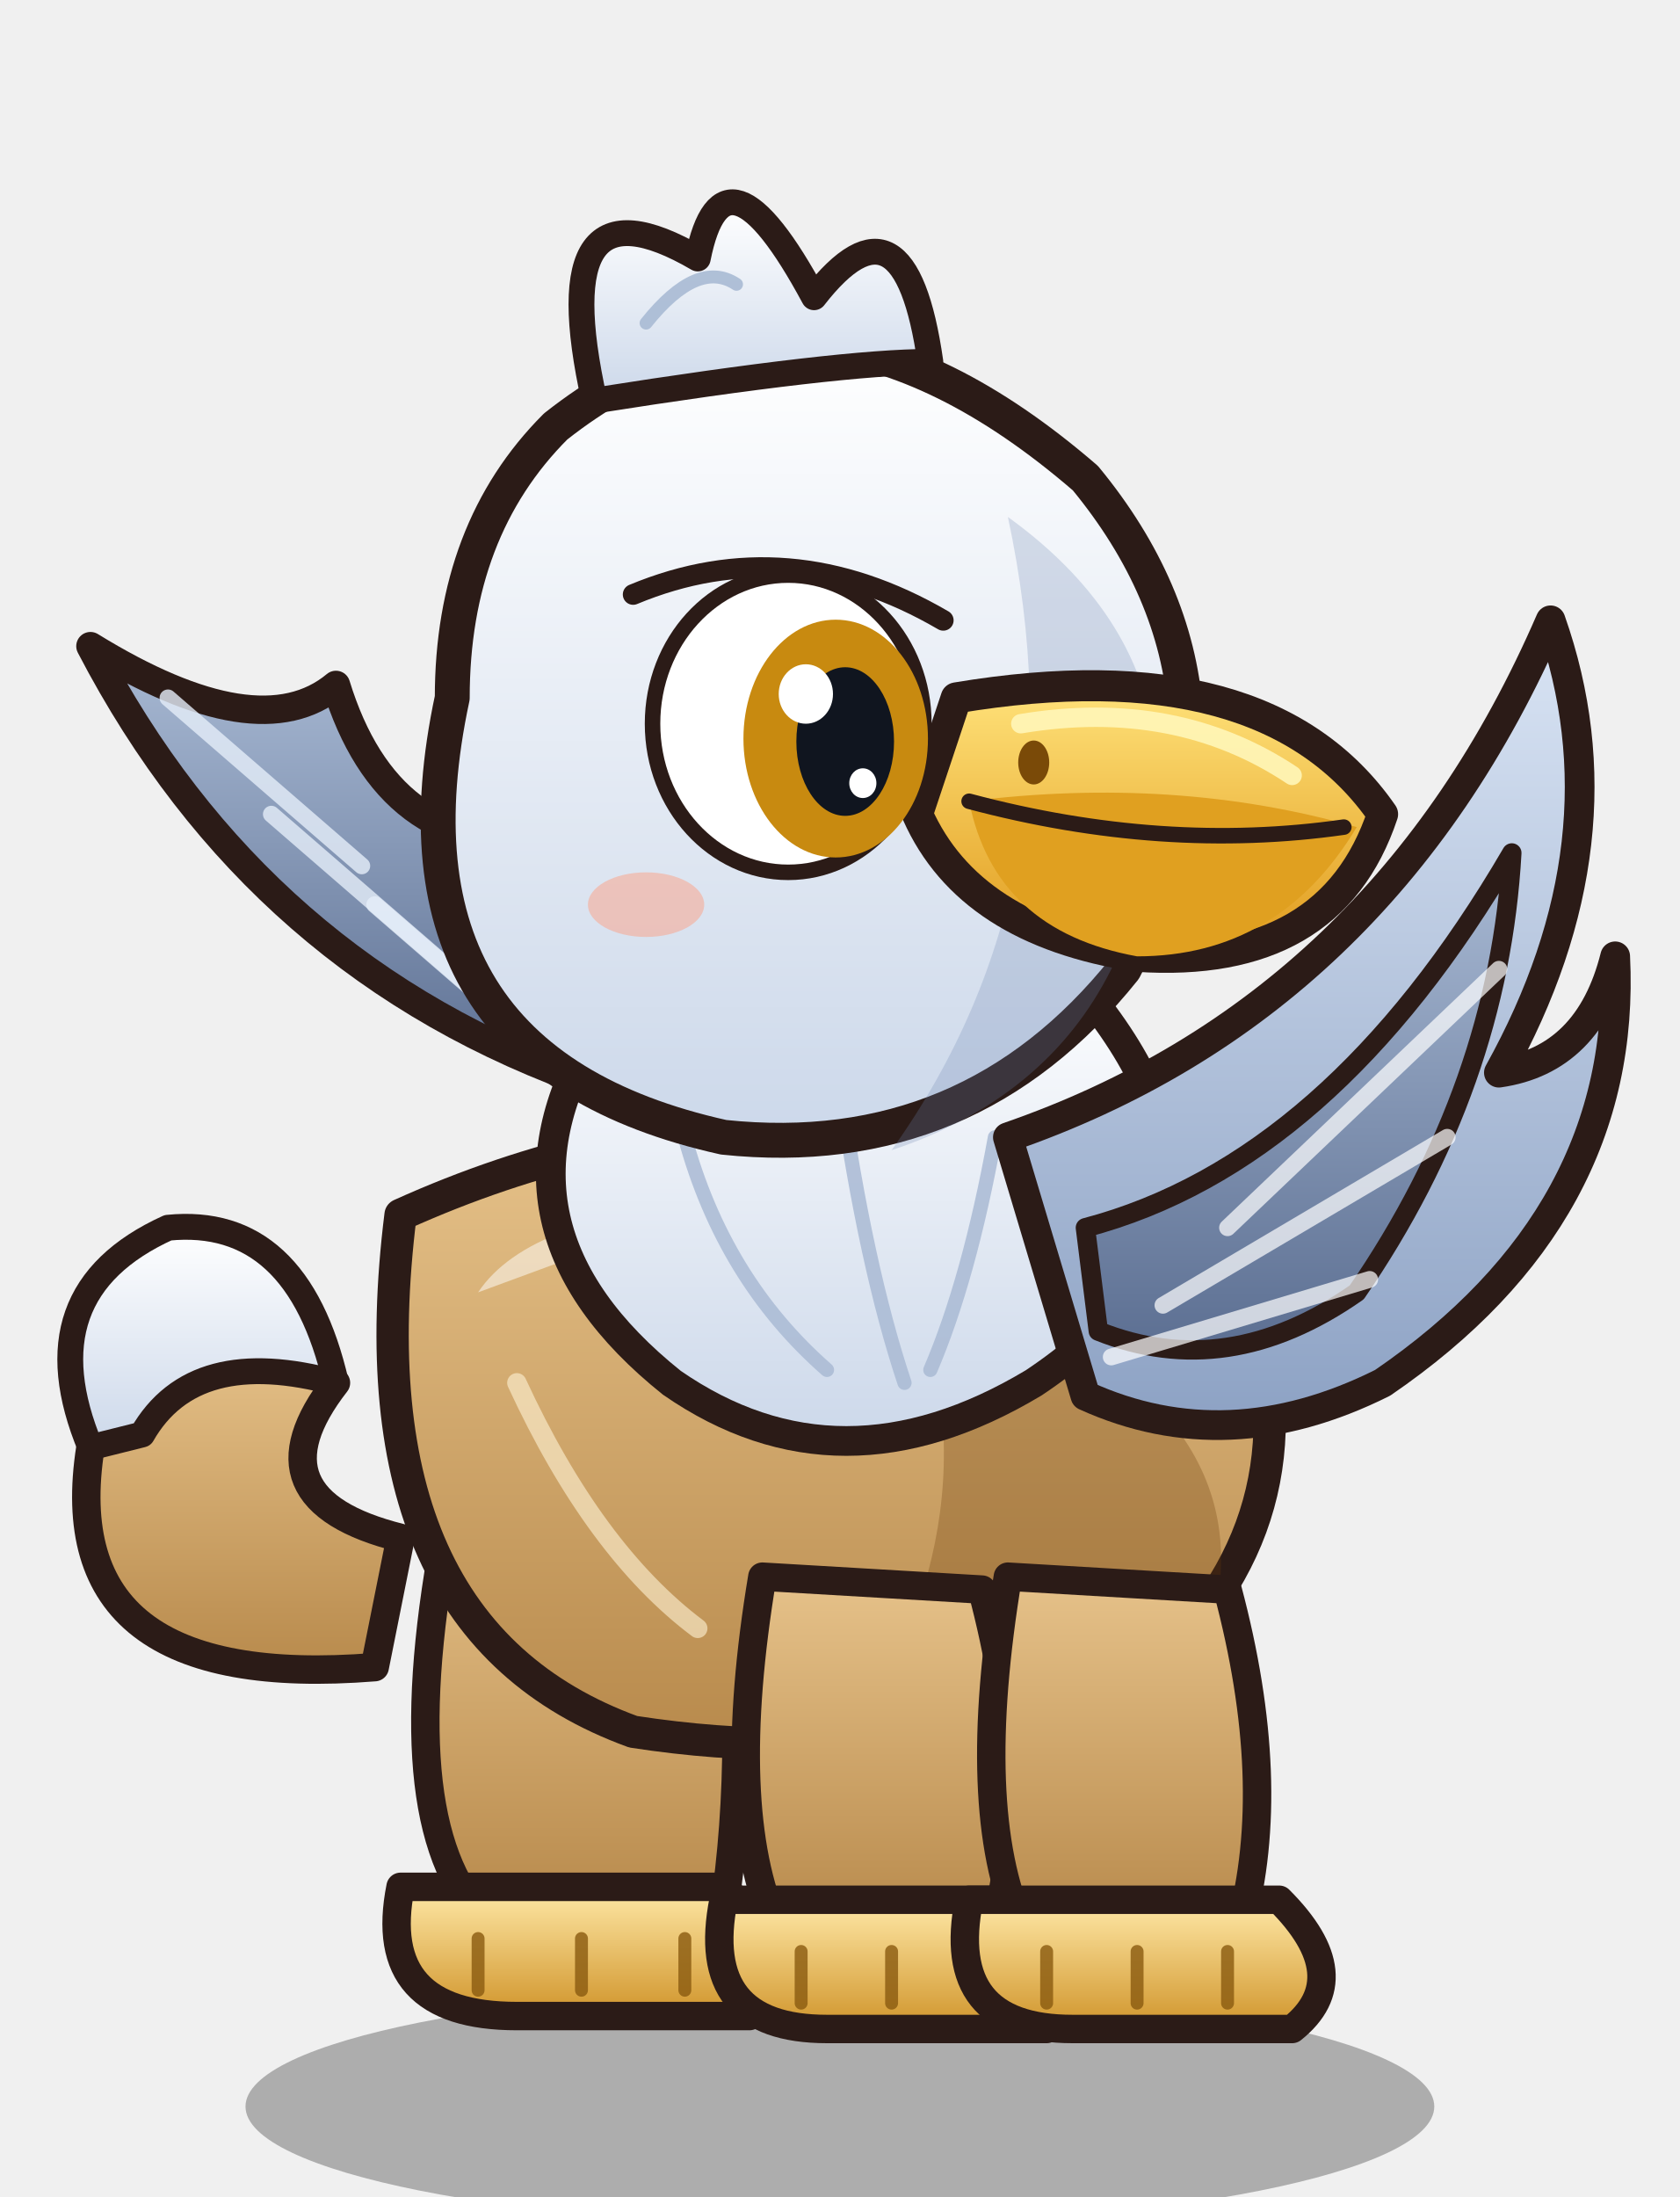
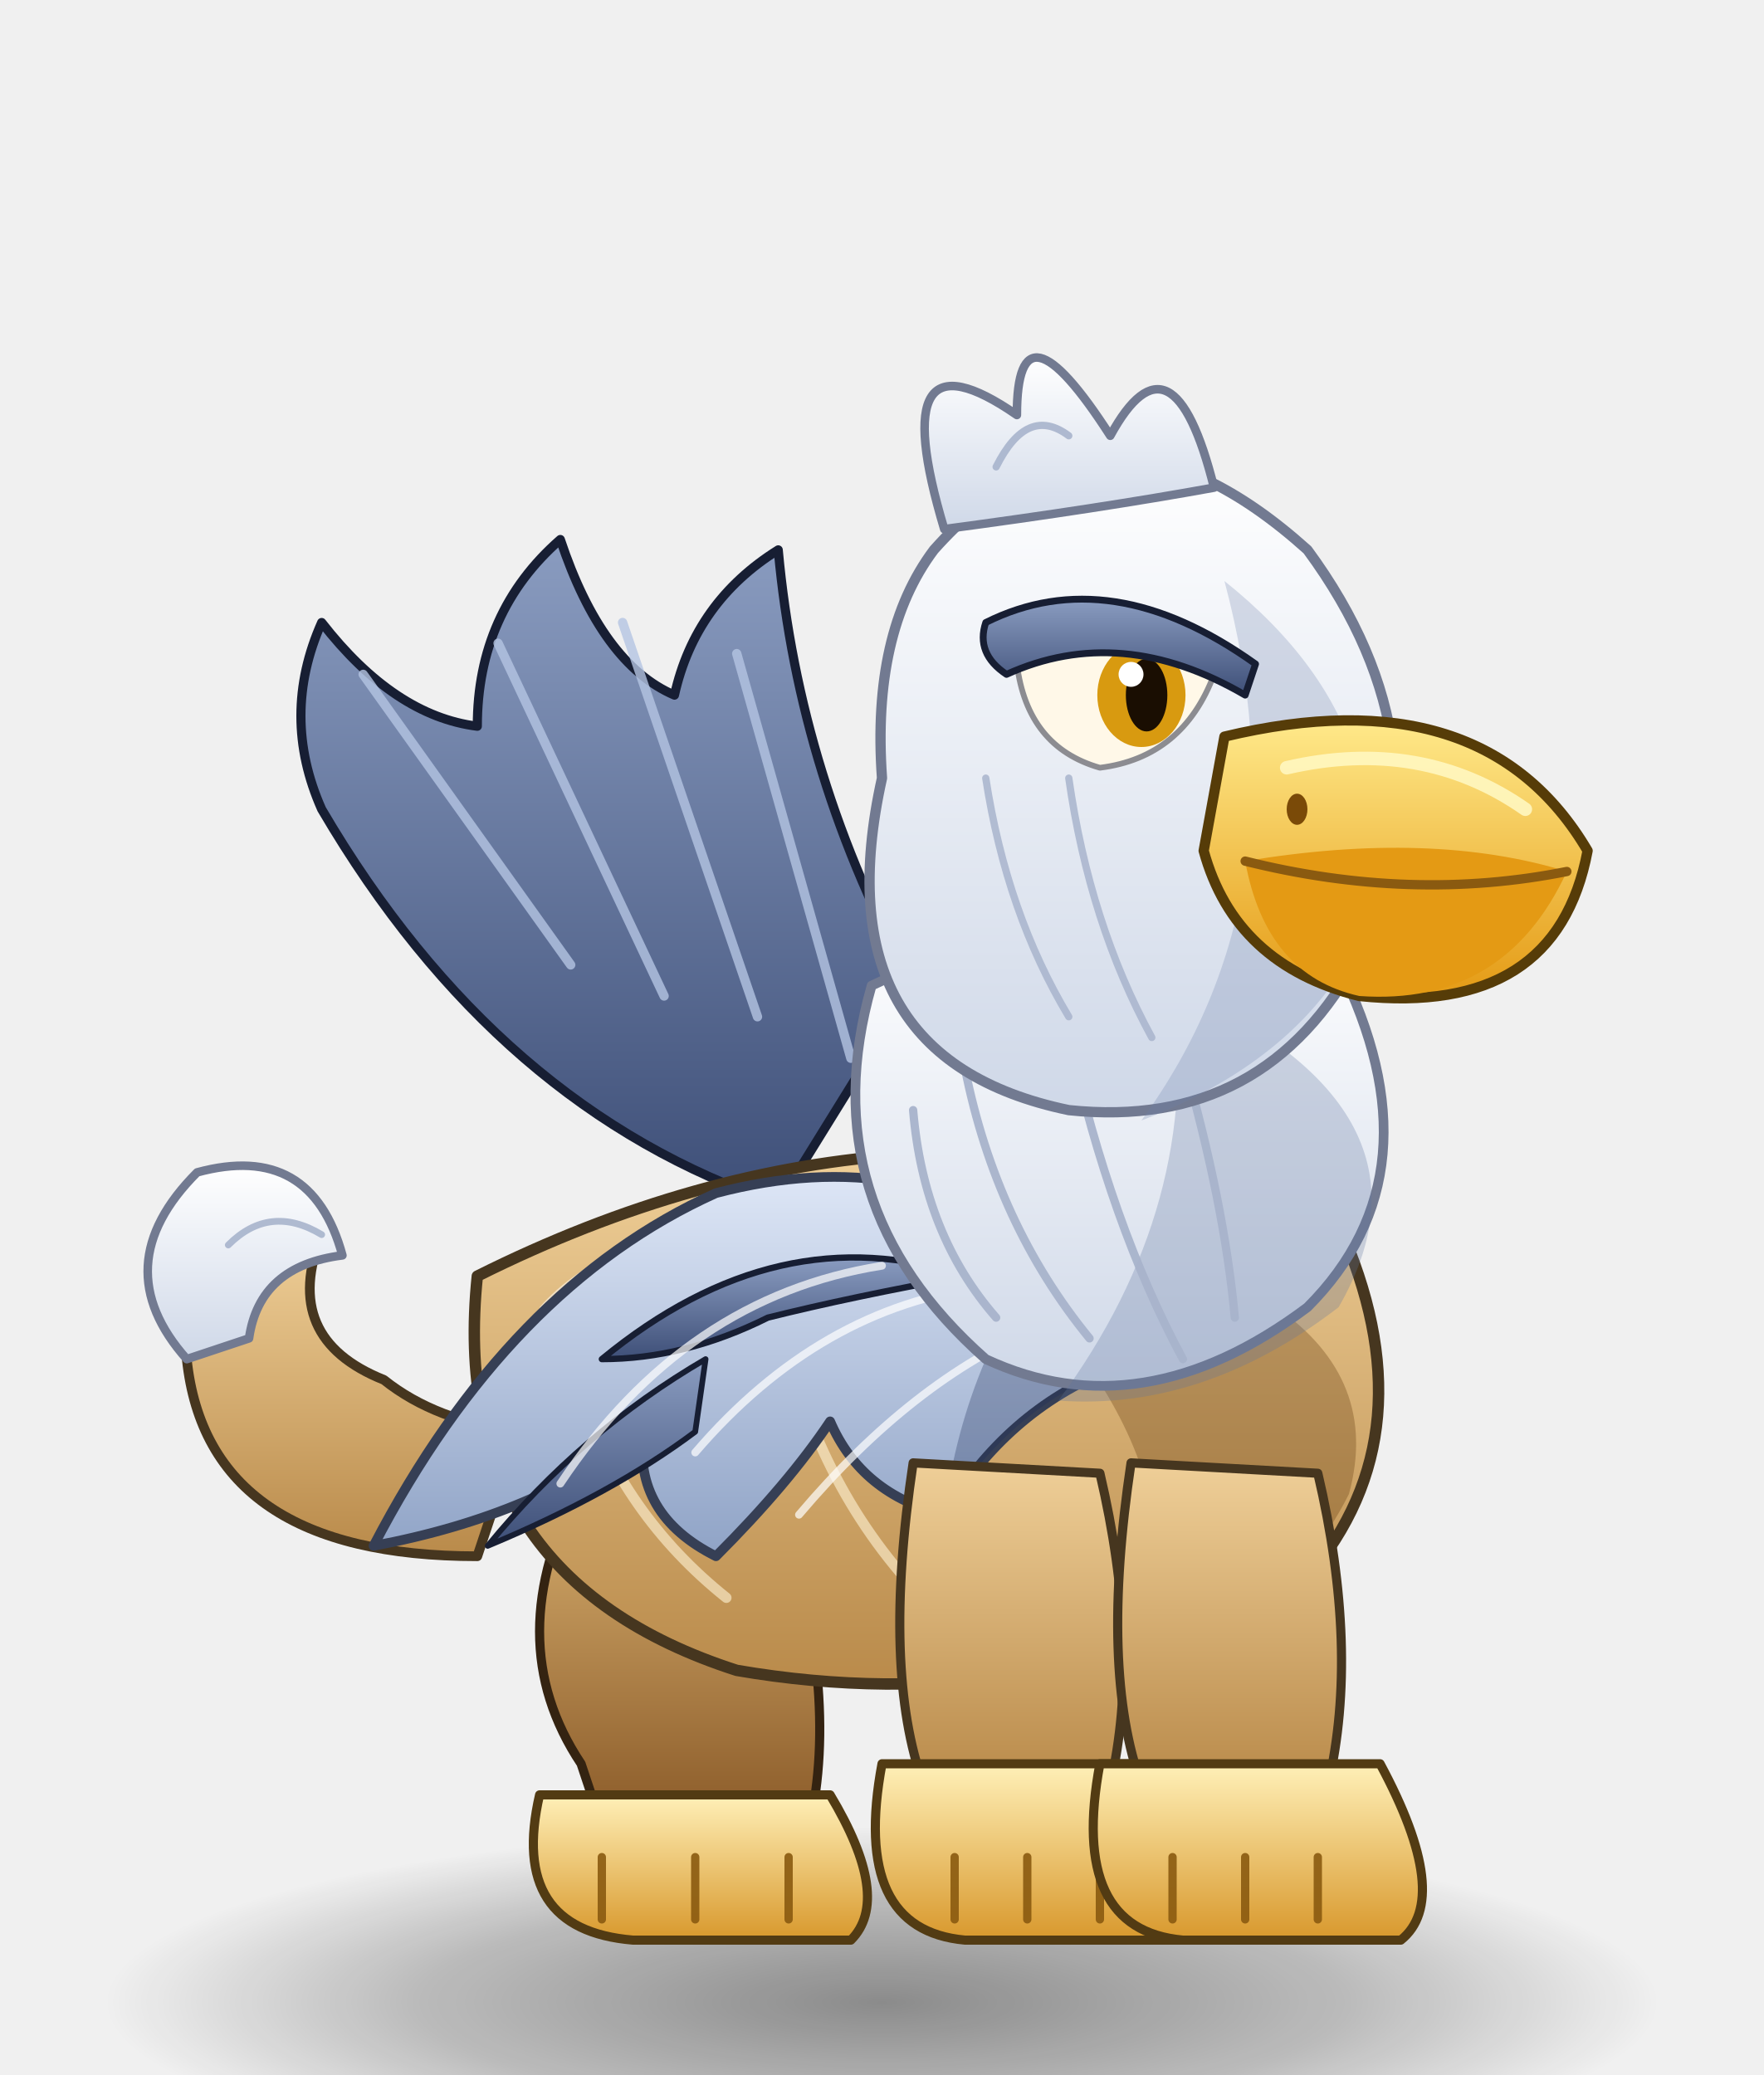
- <svg xmlns="http://www.w3.org/2000/svg" viewBox="0 0 260 340" width="260" height="340">
+ <svg xmlns="http://www.w3.org/2000/svg" viewBox="0 0 340 400" width="340" height="400">
  <defs>
-     <linearGradient id="g24" x1="0" y1="0" x2="0" y2="1">
+     <linearGradient id="g29" x1="0" y1="0" x2="0" y2="1">
      <stop offset="0" stop-color="#ffffff" />
-       <stop offset="1" stop-color="#ccd8ea" />
+       <stop offset="1" stop-color="#cfd8e8" />
    </linearGradient>
-     <linearGradient id="g25" x1="0" y1="0" x2="0" y2="1">
-       <stop offset="0" stop-color="#a9bad4" />
-       <stop offset="1" stop-color="#5c6f92" />
+     <linearGradient id="g30" x1="0" y1="0" x2="0" y2="1">
+       <stop offset="0" stop-color="#8a9cc0" />
+       <stop offset="1" stop-color="#3e4f78" />
    </linearGradient>
-     <linearGradient id="g26" x1="0" y1="0" x2="0" y2="1">
-       <stop offset="0" stop-color="#d9e4f4" />
-       <stop offset="1" stop-color="#8da2c4" />
+     <linearGradient id="g31" x1="0" y1="0" x2="0" y2="1">
+       <stop offset="0" stop-color="#dde6f6" />
+       <stop offset="1" stop-color="#8fa3c6" />
    </linearGradient>
-     <linearGradient id="g27" x1="0" y1="0" x2="0" y2="1">
-       <stop offset="0" stop-color="#e6c28a" />
-       <stop offset="1" stop-color="#b88a4c" />
+     <linearGradient id="g32" x1="0" y1="0" x2="0" y2="1">
+       <stop offset="0" stop-color="#efcf98" />
+       <stop offset="1" stop-color="#b98a4a" />
    </linearGradient>
-     <linearGradient id="g28" x1="0" y1="0" x2="0" y2="1">
-       <stop offset="0" stop-color="#ffe27a" />
-       <stop offset="1" stop-color="#e09a1c" />
+     <linearGradient id="g33" x1="0" y1="0" x2="0" y2="1">
+       <stop offset="0" stop-color="#d8b070" />
+       <stop offset="1" stop-color="#8a5a28" />
    </linearGradient>
-     <linearGradient id="g29" x1="0" y1="0" x2="0" y2="1">
-       <stop offset="0" stop-color="#ffe9a8" />
-       <stop offset="1" stop-color="#d0942a" />
+     <linearGradient id="g34" x1="0" y1="0" x2="0" y2="1">
+       <stop offset="0" stop-color="#ffe98a" />
+       <stop offset="1" stop-color="#e49a14" />
    </linearGradient>
+     <linearGradient id="g35" x1="0" y1="0" x2="0" y2="1">
+       <stop offset="0" stop-color="#fff0b8" />
+       <stop offset="1" stop-color="#d8982c" />
+     </linearGradient>
+     <radialGradient id="gsh">
+       <stop offset="0" stop-color="#000" stop-opacity=".42" />
+       <stop offset=".6" stop-color="#000" stop-opacity=".22" />
+       <stop offset="1" stop-color="#000" stop-opacity="0" />
+     </radialGradient>
  </defs>
-   <ellipse cx="130.0" cy="326" rx="92" ry="18.4" fill="#000" fill-opacity=".28" />
-   <path d="M58 258 Q8 262 14 224 Q22 196 52 214 Q38 232 62 238 Z" fill="url(#g27)" stroke="#2b1b17" stroke-width="4.4" stroke-linejoin="round" stroke-linecap="round" />
-   <path d="M14 224 Q4 200 26 190 Q46 188 52 214 Q30 208 22 222 Z" fill="url(#g24)" stroke="#2b1b17" stroke-width="4" stroke-linejoin="round" stroke-linecap="round" />
-   <path d="M92 168 Q40 150 14 100 Q40 116 52 106 Q60 132 84 130 Q82 148 100 150 Z" fill="url(#g25)" stroke="#2b1b17" stroke-width="4.4" stroke-linejoin="round" stroke-linecap="round" />
-   <path d="M26 108 L56 134" fill="none" stroke="#e4edf9" stroke-opacity="0.8" stroke-width="2.6" stroke-linecap="round" />
-   <path d="M42 126 L72 152" fill="none" stroke="#e4edf9" stroke-opacity="0.8" stroke-width="2.6" stroke-linecap="round" />
-   <path d="M58 140 L88 166" fill="none" stroke="#e4edf9" stroke-opacity="0.8" stroke-width="2.6" stroke-linecap="round" />
-   <path d="M70 232 Q60 280 74 296 L112 296 Q116 270 112 238 Z" fill="url(#g27)" stroke="#2b1b17" stroke-width="4.4" stroke-linejoin="round" stroke-linecap="round" />
-   <path d="M62 292 Q58 312 80 312 L116 312 Q124 304 112 292 Z" fill="url(#g29)" stroke="#2b1b17" stroke-width="4.4" stroke-linejoin="round" stroke-linecap="round" />
-   <path d="M74 300 L74 308" fill="none" stroke="#8a5a10" stroke-opacity="0.8" stroke-width="2" stroke-linecap="round" />
-   <path d="M90 300 L90 308" fill="none" stroke="#8a5a10" stroke-opacity="0.8" stroke-width="2" stroke-linecap="round" />
-   <path d="M106 300 L106 308" fill="none" stroke="#8a5a10" stroke-opacity="0.8" stroke-width="2" stroke-linecap="round" />
-   <path d="M62 188 Q54 252 98 268 Q150 276 186 250 Q206 224 188 188 Q124 160 62 188 Z" fill="url(#g27)" stroke="#2b1b17" stroke-width="5" stroke-linejoin="round" stroke-linecap="round" />
-   <path d="M140 196 Q196 214 188 250 Q166 270 130 272 Q156 234 140 196 Z" fill="#6a3a08" fill-opacity="0.28" stroke="none" />
-   <path d="M74 200 Q82 188 112 186" fill="#fff" fill-opacity="0.5" stroke="none" />
-   <path d="M80 214 Q92 240 108 252" fill="none" stroke="#fff3d6" stroke-opacity="0.6" stroke-width="3" stroke-linecap="round" />
-   <path d="M118 244 Q112 280 120 298 L154 298 Q160 276 152 246 Z" fill="url(#g27)" stroke="#2b1b17" stroke-width="4.4" stroke-linejoin="round" stroke-linecap="round" />
-   <path d="M112 294 Q108 314 128 314 L162 314 Q172 306 160 294 Z" fill="url(#g29)" stroke="#2b1b17" stroke-width="4.4" stroke-linejoin="round" stroke-linecap="round" />
-   <path d="M124 302 L124 310" fill="none" stroke="#8a5a10" stroke-opacity="0.8" stroke-width="2" stroke-linecap="round" />
-   <path d="M138 302 L138 310" fill="none" stroke="#8a5a10" stroke-opacity="0.8" stroke-width="2" stroke-linecap="round" />
-   <path d="M152 302 L152 310" fill="none" stroke="#8a5a10" stroke-opacity="0.8" stroke-width="2" stroke-linecap="round" />
-   <path d="M156 244 Q150 280 158 298 L192 298 Q198 276 190 246 Z" fill="url(#g27)" stroke="#2b1b17" stroke-width="4.4" stroke-linejoin="round" stroke-linecap="round" />
-   <path d="M150 294 Q146 314 166 314 L200 314 Q210 306 198 294 Z" fill="url(#g29)" stroke="#2b1b17" stroke-width="4.4" stroke-linejoin="round" stroke-linecap="round" />
-   <path d="M162 302 L162 310" fill="none" stroke="#8a5a10" stroke-opacity="0.8" stroke-width="2" stroke-linecap="round" />
-   <path d="M176 302 L176 310" fill="none" stroke="#8a5a10" stroke-opacity="0.8" stroke-width="2" stroke-linecap="round" />
-   <path d="M190 302 L190 310" fill="none" stroke="#8a5a10" stroke-opacity="0.8" stroke-width="2" stroke-linecap="round" />
-   <path d="M92 160 Q74 190 104 214 Q130 232 160 214 Q196 190 170 156 Q130 140 92 160 Z" fill="url(#g24)" stroke="#2b1b17" stroke-width="4.6" stroke-linejoin="round" stroke-linecap="round" />
-   <path d="M106 176 Q112 198 128 212" fill="none" stroke="#a9bad4" stroke-opacity="0.85" stroke-width="2.2" stroke-linecap="round" />
-   <path d="M130 168 Q134 196 140 214" fill="none" stroke="#a9bad4" stroke-opacity="0.85" stroke-width="2.2" stroke-linecap="round" />
-   <path d="M154 176 Q150 198 144 212" fill="none" stroke="#a9bad4" stroke-opacity="0.85" stroke-width="2.2" stroke-linecap="round" />
-   <path d="M156 176 Q214 156 240 96 Q252 130 232 166 Q246 164 250 148 Q252 188 214 214 Q190 226 168 216 Z" fill="url(#g26)" stroke="#2b1b17" stroke-width="4.6" stroke-linejoin="round" stroke-linecap="round" />
-   <path d="M168 190 Q206 180 234 132 Q232 168 210 200 Q190 214 170 206 Z" fill="url(#g25)" stroke="#2b1b17" stroke-width="3" stroke-linejoin="round" stroke-linecap="round" />
-   <path d="M190 190 L232 150" fill="none" stroke="#fff" stroke-opacity="0.7" stroke-width="2.6" stroke-linecap="round" />
-   <path d="M180 202 L224 176" fill="none" stroke="#fff" stroke-opacity="0.7" stroke-width="2.6" stroke-linecap="round" />
-   <path d="M172 210 L212 198" fill="none" stroke="#fff" stroke-opacity="0.7" stroke-width="2.6" stroke-linecap="round" />
-   <path d="M70 108 Q58 164 112 176 Q150 180 174 150 Q196 108 168 74 Q124 36 86 66 Q70 82 70 108 Z" fill="url(#g24)" stroke="#2b1b17" stroke-width="5.4" stroke-linejoin="round" stroke-linecap="round" />
-   <path d="M156 80 Q192 106 172 150 Q162 170 138 178 Q168 136 156 80 Z" fill="#6f86b0" fill-opacity="0.25" stroke="none" />
-   <path d="M92 62 Q84 26 108 40 Q112 20 126 46 Q140 28 144 56 Q130 56 92 62 Z" fill="url(#g24)" stroke="#2b1b17" stroke-width="4" stroke-linejoin="round" stroke-linecap="round" />
-   <path d="M100 50 Q108 40 114 44" fill="none" stroke="#a9bad4" stroke-opacity="0.9" stroke-width="2" stroke-linecap="round" />
-   <path d="M148 108 Q196 100 214 126 Q206 150 176 148 Q150 144 142 126 Z" fill="url(#g28)" stroke="#2b1b17" stroke-width="4.8" stroke-linejoin="round" stroke-linecap="round" />
-   <path d="M150 124 Q182 120 210 128 Q198 148 176 148 Q154 144 150 124 Z" fill="#e0a020" stroke="#2b1b17" stroke-width="0" stroke-linejoin="round" stroke-linecap="round" />
-   <path d="M158 112 Q182 108 200 120" fill="none" stroke="#fff6b8" stroke-opacity="0.9" stroke-width="3" stroke-linecap="round" />
-   <path d="M150 124 Q180 132 208 128" fill="none" stroke="#2b1b17" stroke-width="2.4" stroke-linejoin="round" stroke-linecap="round" />
-   <ellipse cx="160" cy="118" rx="2.4" ry="3.4" fill="#7a4a08" stroke="#2b1b17" stroke-width="0" />
-   <ellipse cx="122" cy="112" rx="21" ry="23" fill="#fff" stroke="#2b1b17" stroke-width="2.4" />
-   <ellipse cx="129.35" cy="114.3" rx="14.28" ry="18.4" fill="#c88a10" stroke="#2b1b17" stroke-width="0" />
-   <ellipse cx="130.82" cy="114.76" rx="7.56" ry="11.5" fill="#10151f" stroke="#2b1b17" stroke-width="0" />
-   <ellipse cx="124.73" cy="107.4" rx="4.2" ry="4.6" fill="#fff" stroke="#2b1b17" stroke-width="0" />
-   <ellipse cx="133.55" cy="121.2" rx="2.1" ry="2.3" fill="#fff" stroke="#2b1b17" stroke-width="0" />
-   <path d="M98 92 Q122 82 146 96" fill="none" stroke="#2b1b17" stroke-width="3.2" stroke-linejoin="round" stroke-linecap="round" />
-   <ellipse cx="100" cy="140" rx="9" ry="5" fill="#ff9a7a" stroke="#2b1b17" stroke-width="0" fill-opacity=".45" />
+   <ellipse cx="170.0" cy="386" rx="149.5" ry="33.8" fill="url(#gsh)" />
+   <path d="M92 300 Q40 300 36 262 Q36 236 62 238 Q54 258 74 266 Q84 274 100 276 Z" fill="url(#g32)" stroke="#46361f" stroke-width="1.87" stroke-linejoin="round" stroke-linecap="round" />
+   <path d="M36 262 Q20 244 38 226 Q60 220 66 242 Q50 244 48 258 Z" fill="url(#g29)" stroke="#727a91" stroke-width="1.65" stroke-linejoin="round" stroke-linecap="round" />
+   <path d="M44 240 Q52 232 62 238" fill="none" stroke="#a8b4cc" stroke-opacity="0.9" stroke-width="1.3" stroke-linecap="round" />
+   <path d="M150 232 Q96 214 62 156 Q54 138 62 120 Q76 138 92 140 Q92 118 108 104 Q116 128 130 134 Q134 116 150 106 Q154 150 176 190 Z" fill="url(#g30)" stroke="#171e33" stroke-width="1.76" stroke-linejoin="round" stroke-linecap="round" />
+   <path d="M70 130 L110 186" fill="none" stroke="#b4c4e2" stroke-opacity="0.8" stroke-width="1.8" stroke-linecap="round" />
+   <path d="M96 124 L128 192" fill="none" stroke="#b4c4e2" stroke-opacity="0.8" stroke-width="1.8" stroke-linecap="round" />
+   <path d="M120 120 L146 196" fill="none" stroke="#b4c4e2" stroke-opacity="0.8" stroke-width="1.8" stroke-linecap="round" />
+   <path d="M142 126 L164 204" fill="none" stroke="#b4c4e2" stroke-opacity="0.8" stroke-width="1.8" stroke-linecap="round" />
+   <path d="M112 286 Q96 316 112 340 L116 352 L156 352 Q162 326 150 288 Z" fill="url(#g33)" stroke="#342311" stroke-width="1.76" stroke-linejoin="round" stroke-linecap="round" />
+   <path d="M104 346 Q98 372 122 374 L164 374 Q172 366 160 346 Z" fill="url(#g35)" stroke="#523b13" stroke-width="1.76" stroke-linejoin="round" stroke-linecap="round" />
+   <path d="M116 358 L116 370" fill="none" stroke="#8a5a10" stroke-opacity="0.9" stroke-width="1.6" stroke-linecap="round" />
+   <path d="M134 358 L134 370" fill="none" stroke="#8a5a10" stroke-opacity="0.9" stroke-width="1.6" stroke-linecap="round" />
+   <path d="M152 358 L152 370" fill="none" stroke="#8a5a10" stroke-opacity="0.9" stroke-width="1.6" stroke-linecap="round" />
+   <path d="M92 246 Q86 304 142 322 Q200 332 252 304 Q276 276 258 236 Q176 204 92 246 Z" fill="url(#g32)" stroke="#46361f" stroke-width="2.2" stroke-linejoin="round" stroke-linecap="round" />
+   <path d="M180 232 Q272 244 260 288 Q248 312 218 324 Q238 280 180 232 Z" fill="#5a3408" fill-opacity="0.3" stroke="none" />
+   <path d="M104 252 Q116 238 150 232 Q120 252 114 280 Z" fill="#fff" fill-opacity="0.5" stroke="none" />
+   <path d="M112 268 Q120 292 140 308" fill="none" stroke="#fff3d6" stroke-opacity="0.6" stroke-width="2" stroke-linecap="round" />
+   <path d="M150 252 Q156 284 176 306" fill="none" stroke="#fff3d6" stroke-opacity="0.6" stroke-width="2" stroke-linecap="round" />
+   <path d="M204 242 Q176 220 138 230 Q98 248 72 298 Q104 292 124 276 Q122 292 138 300 Q152 286 160 274 Q166 288 182 292 Q194 272 214 264 Z" fill="url(#g31)" stroke="#363f55" stroke-width="1.87" stroke-linejoin="round" stroke-linecap="round" />
+   <path d="M186 246 Q150 234 116 262 Q132 262 148 254 Q164 250 186 246 Z" fill="url(#g30)" stroke="#171e33" stroke-width="1.21" stroke-linejoin="round" stroke-linecap="round" />
+   <path d="M136 262 Q112 276 94 298 Q118 288 134 276 Z" fill="url(#g30)" stroke="#171e33" stroke-width="1.1" stroke-linejoin="round" stroke-linecap="round" />
+   <path d="M190 248 Q158 252 134 280" fill="none" stroke="#ffffff" stroke-opacity="0.7" stroke-width="1.5" stroke-linecap="round" />
+   <path d="M200 256 Q176 266 154 292" fill="none" stroke="#ffffff" stroke-opacity="0.7" stroke-width="1.5" stroke-linecap="round" />
+   <path d="M170 244 Q132 250 108 286" fill="none" stroke="#ffffff" stroke-opacity="0.7" stroke-width="1.5" stroke-linecap="round" />
+   <path d="M190 262 Q206 262 214 264 Q194 272 182 292 Q184 276 190 262 Z" fill="#1c2c58" fill-opacity="0.3" stroke="none" />
+   <path d="M176 282 Q170 322 178 344 L214 344 Q220 318 212 284 Z" fill="url(#g32)" stroke="#46361f" stroke-width="1.76" stroke-linejoin="round" stroke-linecap="round" />
+   <path d="M170 340 Q164 372 186 374 L228 374 Q238 366 224 340 Z" fill="url(#g35)" stroke="#523b13" stroke-width="1.76" stroke-linejoin="round" stroke-linecap="round" />
+   <path d="M184 358 L184 370" fill="none" stroke="#8a5a10" stroke-opacity="0.9" stroke-width="1.6" stroke-linecap="round" />
+   <path d="M198 358 L198 370" fill="none" stroke="#8a5a10" stroke-opacity="0.9" stroke-width="1.6" stroke-linecap="round" />
+   <path d="M212 358 L212 370" fill="none" stroke="#8a5a10" stroke-opacity="0.9" stroke-width="1.6" stroke-linecap="round" />
+   <path d="M218 282 Q212 322 220 344 L256 344 Q262 318 254 284 Z" fill="url(#g32)" stroke="#46361f" stroke-width="1.76" stroke-linejoin="round" stroke-linecap="round" />
+   <path d="M212 340 Q206 372 228 374 L270 374 Q280 366 266 340 Z" fill="url(#g35)" stroke="#523b13" stroke-width="1.76" stroke-linejoin="round" stroke-linecap="round" />
+   <path d="M226 358 L226 370" fill="none" stroke="#8a5a10" stroke-opacity="0.9" stroke-width="1.6" stroke-linecap="round" />
+   <path d="M240 358 L240 370" fill="none" stroke="#8a5a10" stroke-opacity="0.9" stroke-width="1.6" stroke-linecap="round" />
+   <path d="M254 358 L254 370" fill="none" stroke="#8a5a10" stroke-opacity="0.9" stroke-width="1.6" stroke-linecap="round" />
+   <path d="M168 190 Q156 232 190 262 Q220 276 252 252 Q278 226 258 186 Q214 168 168 190 Z" fill="url(#g29)" stroke="#727a91" stroke-width="1.87" stroke-linejoin="round" stroke-linecap="round" />
+   <path d="M226 190 Q280 214 258 252 Q232 272 204 270 Q232 232 226 190 Z" fill="#5f72a0" fill-opacity="0.28" stroke="none" />
+   <path d="M186 206 Q192 236 210 258" fill="none" stroke="#a8b4cc" stroke-opacity="0.95" stroke-width="1.6" stroke-linecap="round" />
+   <path d="M206 200 Q214 236 228 262" fill="none" stroke="#a8b4cc" stroke-opacity="0.95" stroke-width="1.6" stroke-linecap="round" />
+   <path d="M228 204 Q236 232 238 254" fill="none" stroke="#a8b4cc" stroke-opacity="0.95" stroke-width="1.6" stroke-linecap="round" />
+   <path d="M176 214 Q178 238 192 254" fill="none" stroke="#a8b4cc" stroke-opacity="0.95" stroke-width="1.6" stroke-linecap="round" />
+   <path d="M170 150 Q158 204 206 214 Q244 218 262 184 Q280 144 252 106 Q212 70 180 106 Q168 122 170 150 Z" fill="url(#g29)" stroke="#727a91" stroke-width="1.98" stroke-linejoin="round" stroke-linecap="round" />
+   <path d="M236 112 Q276 144 258 188 Q246 206 220 216 Q252 172 236 112 Z" fill="#6f82ac" fill-opacity="0.26" stroke="none" />
+   <path d="M182 102 Q170 62 196 80 Q196 56 214 84 Q226 62 234 94 Q212 98 182 102 Z" fill="url(#g29)" stroke="#727a91" stroke-width="1.65" stroke-linejoin="round" stroke-linecap="round" />
+   <path d="M192 90 Q198 78 206 84" fill="none" stroke="#a8b4cc" stroke-opacity="0.9" stroke-width="1.4" stroke-linecap="round" />
+   <path d="M190 150 Q194 176 206 196" fill="none" stroke="#a8b4cc" stroke-opacity="0.85" stroke-width="1.4" stroke-linecap="round" />
+   <path d="M206 150 Q210 178 222 200" fill="none" stroke="#a8b4cc" stroke-opacity="0.85" stroke-width="1.4" stroke-linecap="round" />
+   <path d="M236 142 Q286 130 306 164 Q300 196 262 192 Q238 186 232 164 Z" fill="url(#g34)" stroke="#563c08" stroke-width="1.98" stroke-linejoin="round" stroke-linecap="round" />
+   <path d="M240 166 Q276 160 302 168 Q290 194 262 192 Q244 188 240 166 Z" fill="#e49a14" stroke="#2b1b17" stroke-width="0" stroke-linejoin="round" stroke-linecap="round" />
+   <path d="M240 166 Q272 174 302 168" fill="none" stroke="#8a5a10" stroke-width="1.8" stroke-linejoin="round" stroke-linecap="round" />
+   <path d="M248 148 Q274 142 294 156" fill="none" stroke="#fff7c0" stroke-opacity="0.9" stroke-width="2.6" stroke-linecap="round" />
+   <ellipse cx="250" cy="156" rx="2" ry="3" fill="#7a4a08" stroke="#2b1b17" stroke-width="0" />
+   <path d="M196 128 Q214 118 234 130 Q228 146 212 148 Q198 144 196 128 Z" fill="#fff8e8" stroke="#8c8c91" stroke-width="1.1" stroke-linejoin="round" stroke-linecap="round" />
+   <ellipse cx="220" cy="134" rx="8.5" ry="10" fill="#d89a10" stroke="#2b1b17" stroke-width="0" />
+   <ellipse cx="221" cy="134" rx="4" ry="7" fill="#1a0e02" stroke="#2b1b17" stroke-width="0" />
+   <ellipse cx="218" cy="130" rx="2.4" ry="2.4" fill="#fff" stroke="#2b1b17" stroke-width="0" />
+   <path d="M190 120 Q214 108 242 128 L240 134 Q216 120 194 130 Q188 126 190 120 Z" fill="url(#g30)" stroke="#171e33" stroke-width="1.32" stroke-linejoin="round" stroke-linecap="round" />
</svg>
